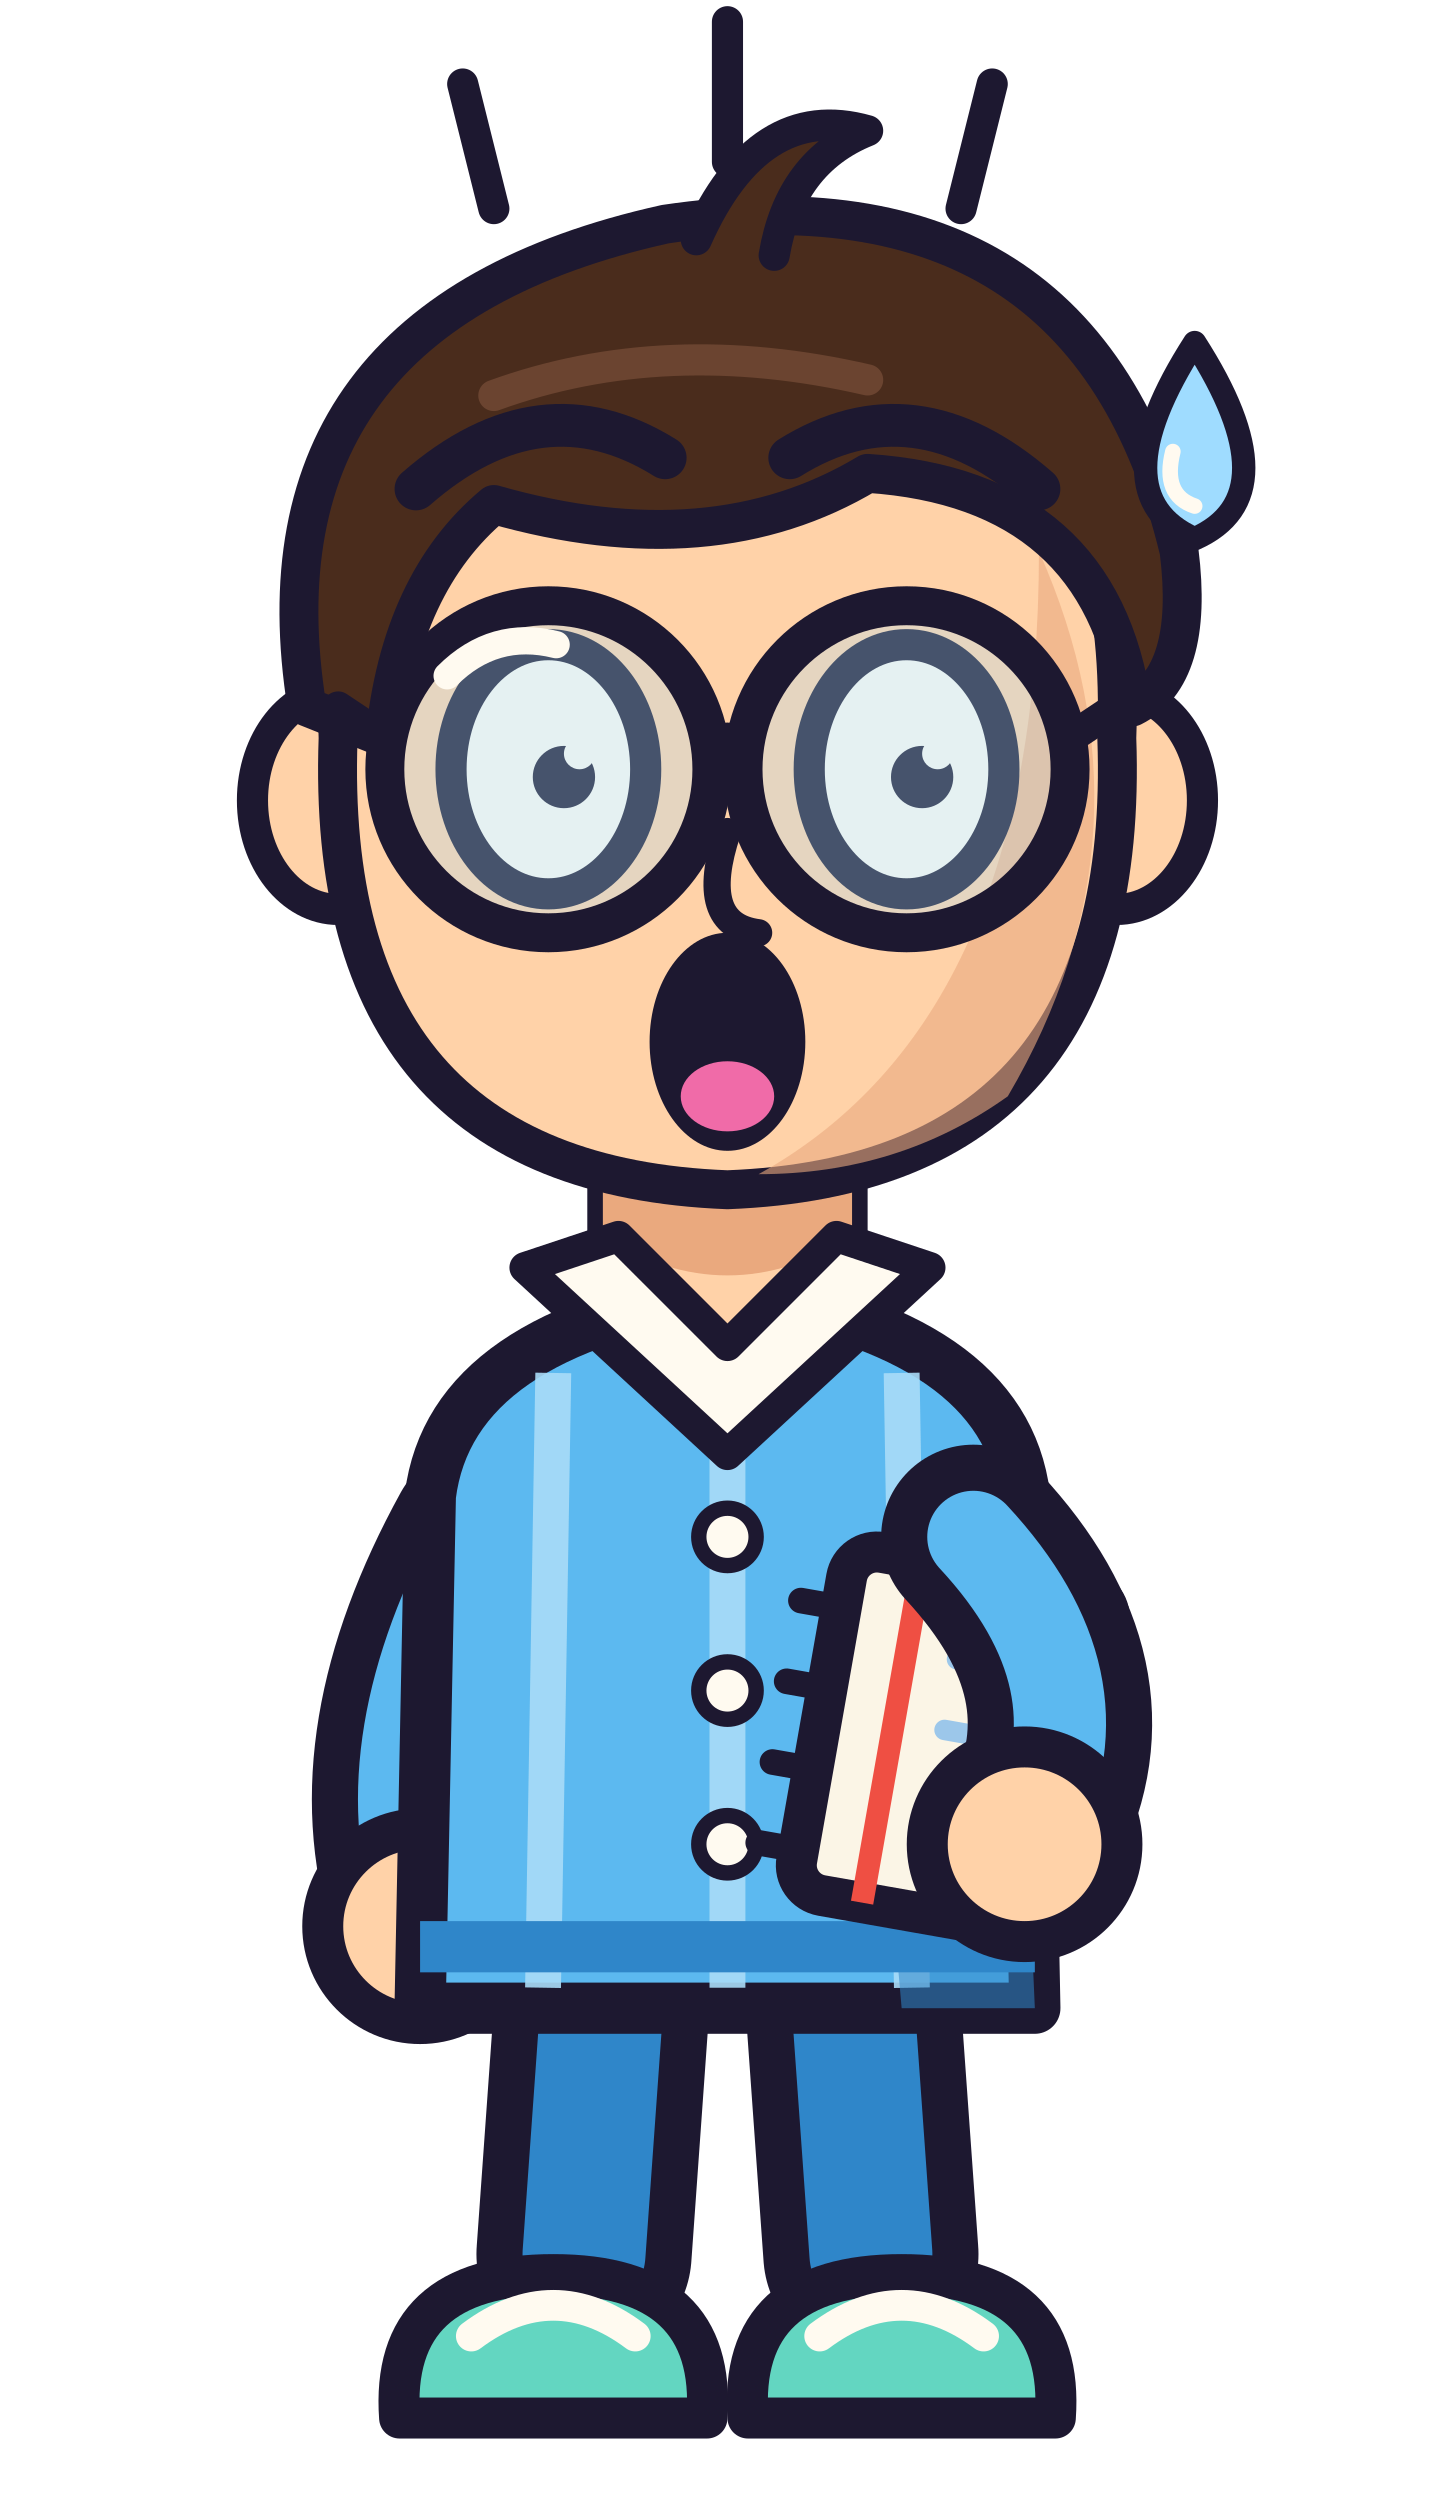
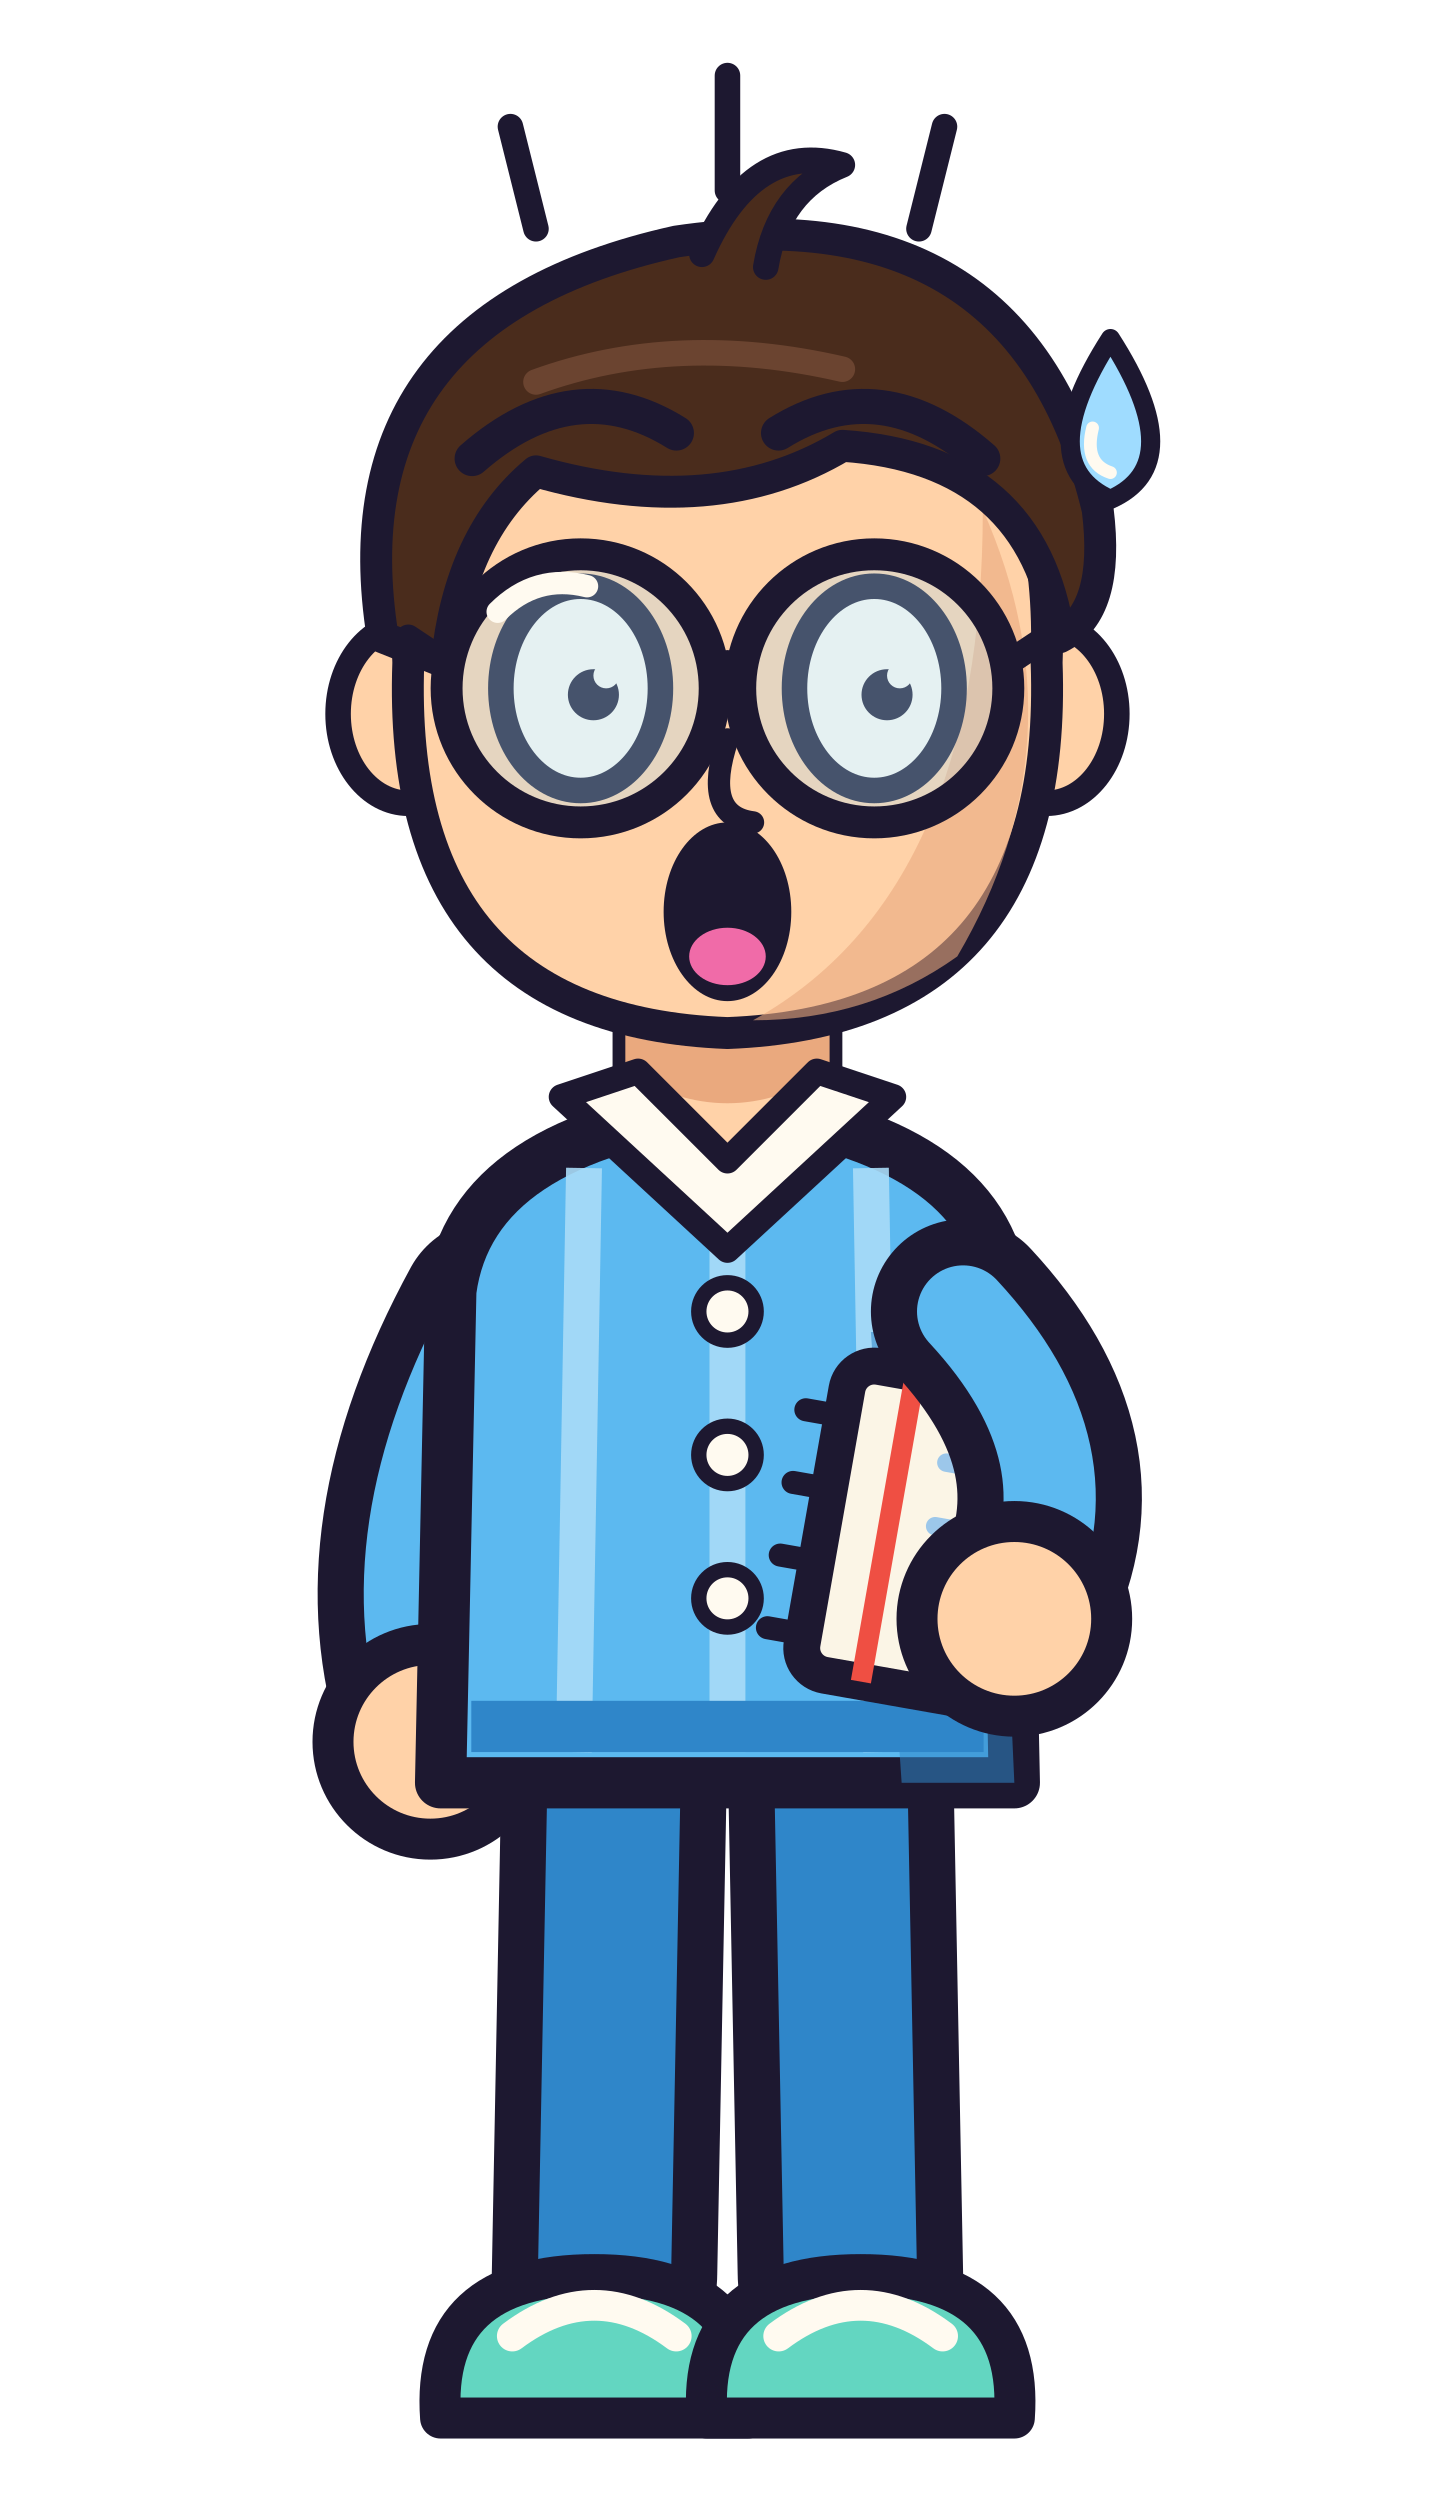
<svg xmlns="http://www.w3.org/2000/svg" width="142" height="244" viewBox="4 -24 142 244">
-   <path d="M63 168 L61 196" fill="none" stroke="#1d1830" stroke-width="21" stroke-linecap="round" stroke-linejoin="round" />
-   <path d="M63 168 L61 196" fill="none" stroke="#2f86c9" stroke-width="12" stroke-linecap="round" stroke-linejoin="round" />
-   <path d="M87 168 L89 196" fill="none" stroke="#1d1830" stroke-width="21" stroke-linecap="round" stroke-linejoin="round" />
-   <path d="M87 168 L89 196" fill="none" stroke="#2f86c9" stroke-width="12" stroke-linecap="round" stroke-linejoin="round" />
-   <path d="M43 212 Q42 198 58 198 Q74 198 73 212 Z" fill="#63d6c1" stroke="#1d1830" stroke-width="4" stroke-linejoin="round" stroke-linecap="round" />
-   <path d="M50 204 Q58 198 66 204" fill="none" stroke="#fffaf0" stroke-width="3" stroke-linecap="round" />
-   <path d="M77 212 Q76 198 92 198 Q108 198 107 212 Z" fill="#63d6c1" stroke="#1d1830" stroke-width="4" stroke-linejoin="round" stroke-linecap="round" />
-   <path d="M84 204 Q92 198 100 204" fill="none" stroke="#fffaf0" stroke-width="3" stroke-linecap="round" />
-   <path d="M51 126 Q40 146 45 162" fill="none" stroke="#1d1830" stroke-width="18" stroke-linecap="round" stroke-linejoin="round" />
-   <path d="M51 126 Q40 146 45 162" fill="none" stroke="#5cb9f0" stroke-width="9" stroke-linecap="round" stroke-linejoin="round" />
-   <circle cx="45" cy="164" r="9.5" fill="#ffd2a8" stroke="#1d1830" stroke-width="4" stroke-linejoin="round" stroke-linecap="round" />
-   <path d="M46 122 Q48 106 75 102 Q102 106 104 122 L105 172 L45 172 Z" fill="#5cb9f0" stroke="#1d1830" stroke-width="5" stroke-linejoin="round" stroke-linecap="round" />
-   <path d="M58 110 L57 170 M75 104 L75 170 M92 110 L93 170" stroke="#a9dcf7" stroke-width="3.5" opacity="0.9" />
-   <path d="M88 126 L103 126 L105 172 L92 172 Z" fill="#2f86c9" opacity="0.55" />
-   <circle cx="75" cy="126" r="2.8" fill="#fffaf0" stroke="#1d1830" stroke-width="1.5" stroke-linejoin="round" stroke-linecap="round" />
-   <circle cx="75" cy="141" r="2.8" fill="#fffaf0" stroke="#1d1830" stroke-width="1.5" stroke-linejoin="round" stroke-linecap="round" />
-   <circle cx="75" cy="156" r="2.8" fill="#fffaf0" stroke="#1d1830" stroke-width="1.5" stroke-linejoin="round" stroke-linecap="round" />
-   <path d="M45 166 L105 166" stroke="#2f86c9" stroke-width="5" />
-   <g transform="translate(97 146) rotate(10)">
+   <path d="M64 146 L63 198" fill="none" stroke="#1d1830" stroke-width="22" stroke-linecap="round" stroke-linejoin="round" />
+   <path d="M64 146 L63 198" fill="none" stroke="#2f86c9" stroke-width="13" stroke-linecap="round" stroke-linejoin="round" />
+   <path d="M86 146 L87 198" fill="none" stroke="#1d1830" stroke-width="22" stroke-linecap="round" stroke-linejoin="round" />
+   <path d="M86 146 L87 198" fill="none" stroke="#2f86c9" stroke-width="13" stroke-linecap="round" stroke-linejoin="round" />
+   <path d="M47 212 Q46 198 62 198 Q78 198 77 212 Z" fill="#63d6c1" stroke="#1d1830" stroke-width="4" stroke-linejoin="round" stroke-linecap="round" />
+   <path d="M54 204 Q62 198 70 204" fill="none" stroke="#fffaf0" stroke-width="3" stroke-linecap="round" />
+   <path d="M73 212 Q72 198 88 198 Q104 198 103 212 Z" fill="#63d6c1" stroke="#1d1830" stroke-width="4" stroke-linejoin="round" stroke-linecap="round" />
+   <path d="M80 204 Q88 198 96 204" fill="none" stroke="#fffaf0" stroke-width="3" stroke-linecap="round" />
+   <path d="M52 104 Q40 126 46 144" fill="none" stroke="#1d1830" stroke-width="18" stroke-linecap="round" stroke-linejoin="round" />
+   <path d="M52 104 Q40 126 46 144" fill="none" stroke="#5cb9f0" stroke-width="9" stroke-linecap="round" stroke-linejoin="round" />
+   <circle cx="46" cy="146" r="9.5" fill="#ffd2a8" stroke="#1d1830" stroke-width="4" stroke-linejoin="round" stroke-linecap="round" />
+   <path d="M48 102 Q50 87 75 84 Q100 87 102 102 L103 150 L47 150 Z" fill="#5cb9f0" stroke="#1d1830" stroke-width="5" stroke-linejoin="round" stroke-linecap="round" />
+   <path d="M61 90 L60 147 M75 87 L75 147 M89 90 L90 147" stroke="#a9dcf7" stroke-width="3.5" opacity="0.9" />
+   <path d="M89 106 L101 106 L103 150 L92 150 Z" fill="#2f86c9" opacity="0.55" />
+   <circle cx="75" cy="104" r="2.8" fill="#fffaf0" stroke="#1d1830" stroke-width="1.5" stroke-linejoin="round" stroke-linecap="round" />
+   <circle cx="75" cy="118" r="2.8" fill="#fffaf0" stroke="#1d1830" stroke-width="1.5" stroke-linejoin="round" stroke-linecap="round" />
+   <circle cx="75" cy="132" r="2.8" fill="#fffaf0" stroke="#1d1830" stroke-width="1.5" stroke-linejoin="round" stroke-linecap="round" />
+   <path d="M50 144.5 L100 144.5" stroke="#2f86c9" stroke-width="5" />
+   <g transform="translate(96 126) rotate(10) scale(0.9)">
    <rect x="-13" y="-17" width="26" height="34" rx="3" fill="#fbf5e6" stroke="#1d1830" stroke-width="4" stroke-linejoin="round" stroke-linecap="round" />
    <path d="M-6 -17 L-6 17" stroke="#ef4f43" stroke-width="2.2" />
    <path d="M-1 -8 L9 -8 M-1 -1 L9 -1 M-1 6 L7 6" stroke="#9cc7ea" stroke-width="2" stroke-linecap="round" />
    <path d="M-13 -11 L-17 -11 M-13 -3 L-17 -3 M-13 5 L-17 5 M-13 13 L-17 13" stroke="#1d1830" stroke-width="2.5" stroke-linecap="round" />
  </g>
-   <path d="M99 126 Q112 140 105 154" fill="none" stroke="#1d1830" stroke-width="18" stroke-linecap="round" stroke-linejoin="round" />
-   <path d="M99 126 Q112 140 105 154" fill="none" stroke="#5cb9f0" stroke-width="9" stroke-linecap="round" stroke-linejoin="round" />
-   <circle cx="104" cy="156" r="9.5" fill="#ffd2a8" stroke="#1d1830" stroke-width="4" stroke-linejoin="round" stroke-linecap="round" />
-   <g transform="translate(-1 -31) scale(0.76)">
+   <path d="M98 104 Q111 118 104 132" fill="none" stroke="#1d1830" stroke-width="18" stroke-linecap="round" stroke-linejoin="round" />
+   <path d="M98 104 Q111 118 104 132" fill="none" stroke="#5cb9f0" stroke-width="9" stroke-linecap="round" stroke-linejoin="round" />
+   <circle cx="103" cy="134" r="9.5" fill="#ffd2a8" stroke="#1d1830" stroke-width="4" stroke-linejoin="round" stroke-linecap="round" />
+   <g transform="translate(12.7 -24.1) scale(0.623)">
    <path d="M84 150 L84 180 Q100 188 116 180 L116 150 Z" fill="#ffd2a8" stroke="#1d1830" stroke-width="4" stroke-linejoin="round" stroke-linecap="round" />
    <path d="M84 158 Q100 170 116 158 L116 168 Q100 178 84 168 Z" fill="#eaa97e" />
    <path d="M74 172 L100 196 L126 172 L114 168 L100 182 L86 168 Z" fill="#fffaf0" stroke="#1d1830" stroke-width="4" stroke-linejoin="round" stroke-linecap="round" />
    <ellipse cx="50" cy="112" rx="11" ry="14" fill="#ffd2a8" stroke="#1d1830" stroke-width="4" stroke-linejoin="round" stroke-linecap="round" />
    <ellipse cx="150" cy="112" rx="11" ry="14" fill="#ffd2a8" stroke="#1d1830" stroke-width="4" stroke-linejoin="round" stroke-linecap="round" />
    <path d="M50 104 Q48 50 100 48 Q152 50 150 104 Q152 160 100 162 Q48 160 50 104 Z" fill="#ffd2a8" stroke="#1d1830" stroke-width="5" stroke-linejoin="round" stroke-linecap="round" />
    <path d="M140 80 Q156 116 136 150 Q122 160 104 160 Q140 140 140 80 Z" fill="#eaa97e" opacity="0.6" />
    <path d="M46 100 Q38 50 92 38 Q146 30 158 80 Q160 96 152 100 Q148 72 118 70 Q98 82 70 74 Q58 84 56 104 Z" fill="#4a2c1c" stroke="#1d1830" stroke-width="5" stroke-linejoin="round" stroke-linecap="round" />
    <path d="M96 40 Q104 22 118 26 Q108 30 106 42" fill="#4a2c1c" stroke="#1d1830" stroke-width="4" stroke-linejoin="round" stroke-linecap="round" />
    <path d="M70 60 Q92 52 118 58" fill="none" stroke="#6b4430" stroke-width="4" stroke-linecap="round" />
    <ellipse cx="77" cy="108" rx="12.5" ry="16" fill="#fffaf0" stroke="#1d1830" stroke-width="4" stroke-linejoin="round" stroke-linecap="round" />
    <circle cx="79" cy="109" r="4" fill="#1d1830" />
    <circle cx="81" cy="106" r="2" fill="#fffaf0" />
    <ellipse cx="123" cy="108" rx="12.5" ry="16" fill="#fffaf0" stroke="#1d1830" stroke-width="4" stroke-linejoin="round" stroke-linecap="round" />
    <circle cx="125" cy="109" r="4" fill="#1d1830" />
    <circle cx="127" cy="106" r="2" fill="#fffaf0" />
    <g fill="none">
      <circle cx="77" cy="108" r="21" fill="#a9dcf7" fill-opacity="0.3" stroke="#1d1830" stroke-width="5" stroke-linejoin="round" stroke-linecap="round" />
      <circle cx="123" cy="108" r="21" fill="#a9dcf7" fill-opacity="0.3" stroke="#1d1830" stroke-width="5" stroke-linejoin="round" stroke-linecap="round" />
      <path d="M98 106 Q100 102 102 106" stroke="#1d1830" stroke-width="4" stroke-linejoin="round" stroke-linecap="round" />
      <path d="M56 104 L50 100 M144 104 L150 100" stroke="#1d1830" stroke-width="4" stroke-linejoin="round" stroke-linecap="round" />
      <path d="M64 96 Q70 90 78 92" stroke="#fffaf0" stroke-width="3.5" stroke-linecap="round" />
    </g>
    <path d="M60 72 Q76 58 92 68 M108 68 Q124 58 140 72" fill="none" stroke="#1d1830" stroke-width="5.5" stroke-linejoin="round" stroke-linecap="round" />
    <path d="M100 116 Q96 128 104 129" fill="none" stroke="#1d1830" stroke-width="3.5" stroke-linejoin="round" stroke-linecap="round" />
    <ellipse cx="100" cy="143" rx="10" ry="14" fill="#1d1830" />
    <ellipse cx="100" cy="150" rx="6" ry="4.5" fill="#f06ba8" />
    <path d="M160 53.2 Q172.6 72.8 160 78.4 Q147.4 72.8 160 53.2 Z" fill="#9fdcff" stroke="#1d1830" stroke-width="3" stroke-linejoin="round" stroke-linecap="round" />
    <path d="M157.2 67.2 Q155.8 72.8 160 74.2" stroke="#fffaf0" stroke-width="2" fill="none" stroke-linecap="round" />
    <path d="M70 36 L66 20 M100 30 L100 12 M130 36 L134 20" fill="none" stroke="#1d1830" stroke-width="4" stroke-linejoin="round" stroke-linecap="round" />
  </g>
</svg>
